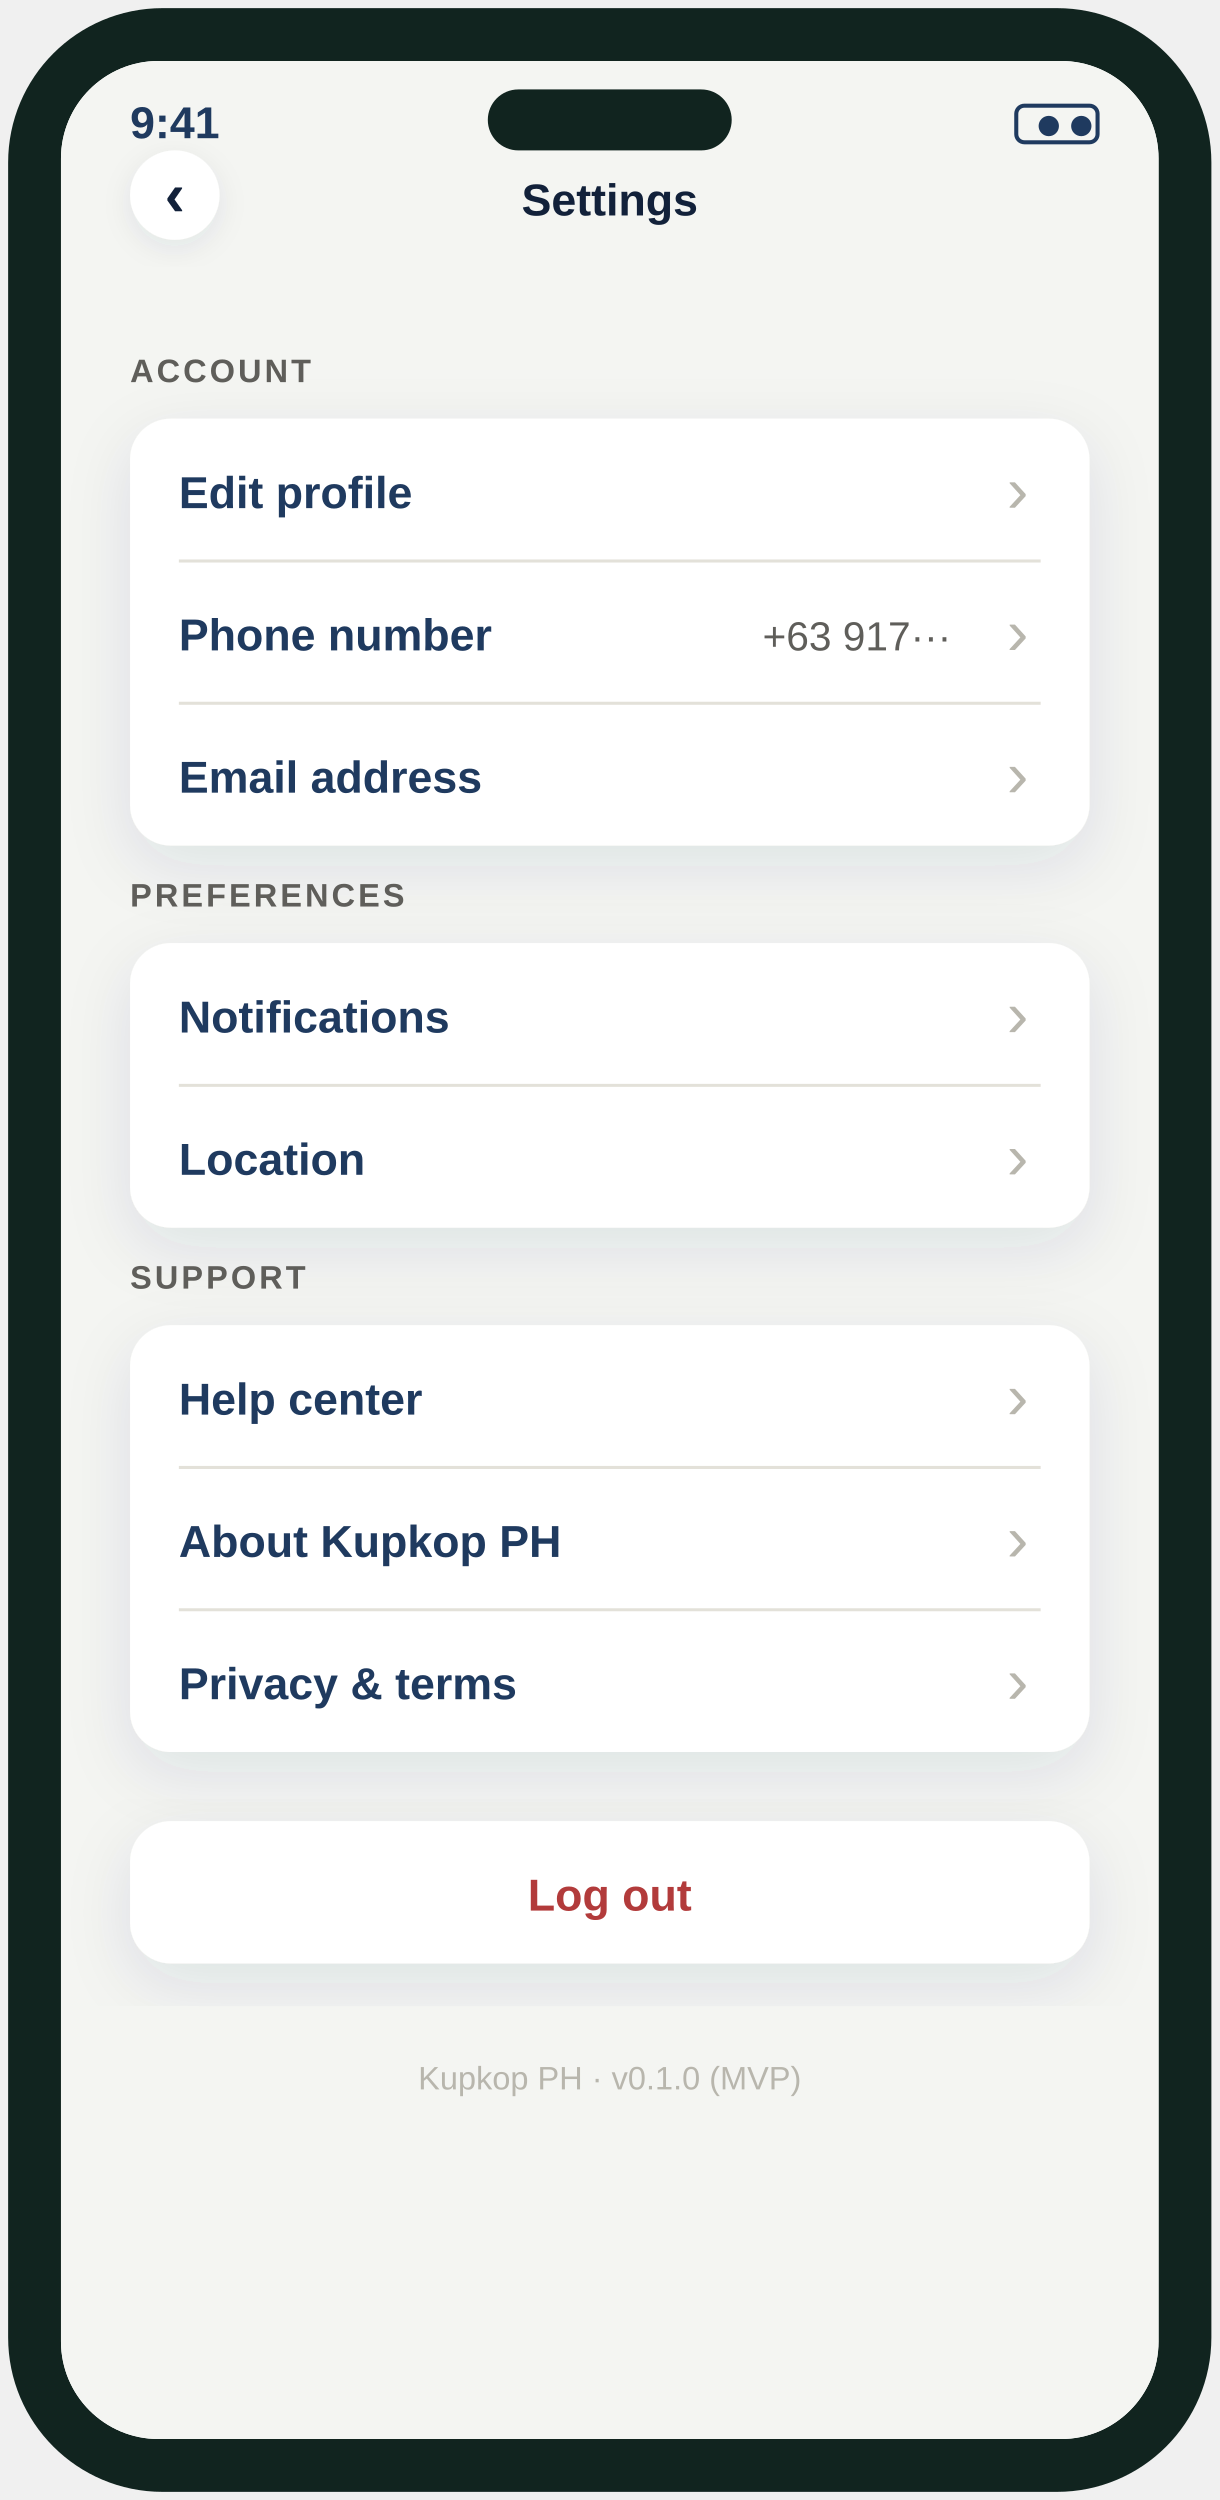
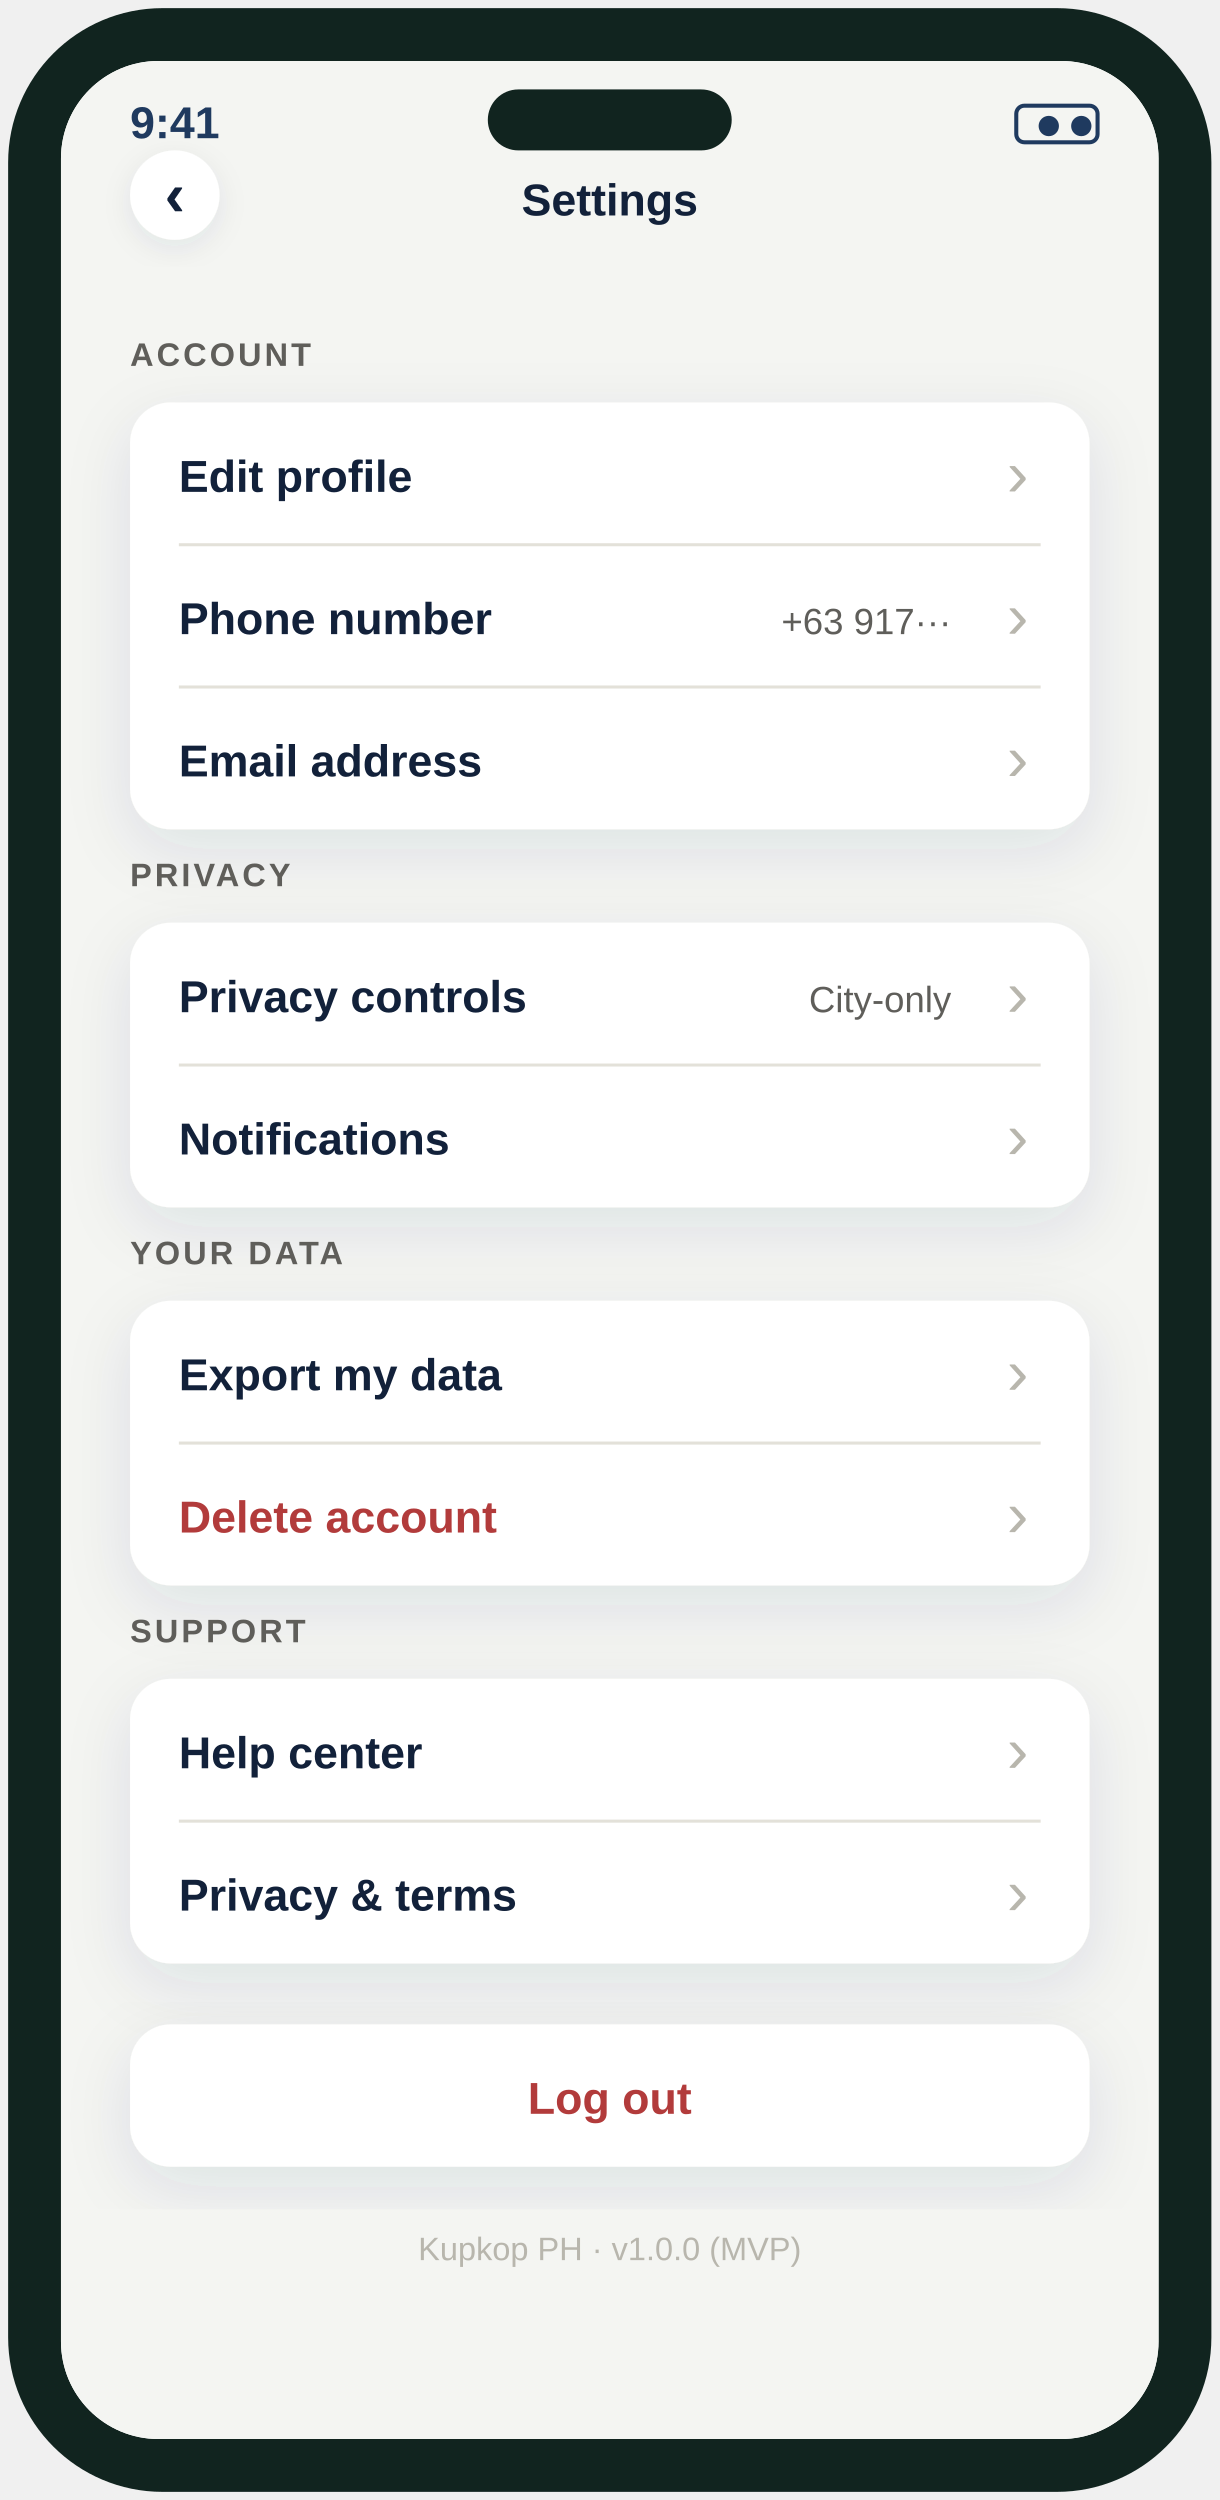
<svg xmlns="http://www.w3.org/2000/svg" width="600" height="1230" viewBox="0 0 600 1230">
  <rect x="4" y="4" width="592" height="1222" rx="76" fill="#11241f" />
  <rect x="30" y="30" width="540" height="1170" rx="48" fill="#ffffff" />
  <clipPath id="sc">
    <rect x="30" y="30" width="540" height="1170" rx="48" />
  </clipPath>
  <defs>
    <filter id="v2sh" x="-30%" y="-30%" width="160%" height="160%">
      <feDropShadow dx="0" dy="10" stdDeviation="16" flood-color="#1F3A5F" flood-opacity="0.10" />
    </filter>
    <filter id="v2soft" x="-30%" y="-30%" width="160%" height="160%">
      <feDropShadow dx="0" dy="4" stdDeviation="7" flood-color="#1F3A5F" flood-opacity="0.08" />
    </filter>
    <linearGradient id="v2btn" x1="0" y1="0" x2="0" y2="1">
      <stop offset="0" stop-color="#238383" />
      <stop offset="1" stop-color="#14504F" />
    </linearGradient>
    <linearGradient id="v2danger" x1="0" y1="0" x2="0" y2="1">
      <stop offset="0" stop-color="#C94A44" />
      <stop offset="1" stop-color="#9E322D" />
    </linearGradient>
    <linearGradient id="v2hero" x1="0" y1="0" x2="1" y2="1">
      <stop offset="0" stop-color="#1C6B6B" />
      <stop offset="1" stop-color="#11241F" />
    </linearGradient>
    <linearGradient id="v2fade" x1="0" y1="0" x2="0" y2="1">
      <stop offset="0" stop-color="#F4F5F2" stop-opacity="0" />
      <stop offset="0.5" stop-color="#F4F5F2" stop-opacity="0.9" />
      <stop offset="1" stop-color="#F4F5F2" />
    </linearGradient>
  </defs>
  <g clip-path="url(#sc)">
    <g transform="translate(30,30)">
      <rect width="540" height="1170" fill="#F4F5F2" />
      <text x="34" y="38" font-family="Arial, sans-serif" font-size="22" font-weight="700" fill="#1F3A5F" text-anchor="start" letter-spacing="0">9:41</text>
      <circle cx="486" cy="32" r="5" fill="#1F3A5F" />
      <circle cx="502" cy="32" r="5" fill="#1F3A5F" />
      <rect x="470" y="22" width="40" height="18" rx="4" fill="none" stroke="#1F3A5F" stroke-width="2" />
      <circle cx="56" cy="66" r="22" fill="#ffffff" filter="url(#v2soft)" />
      <text x="56" y="76" font-family="Arial, sans-serif" font-size="30" font-weight="700" fill="#12213A" text-anchor="middle" letter-spacing="0">‹</text>
      <text x="270" y="76" font-family="Arial, sans-serif" font-size="22" font-weight="800" fill="#12213A" text-anchor="middle" letter-spacing="0">Settings</text>
-       <text x="34" y="158" font-family="Arial, sans-serif" font-size="16" font-weight="700" fill="#5f5e5a" text-anchor="start" letter-spacing="1.5">ACCOUNT</text>
-       <rect x="34" y="176" width="472" height="210" rx="20" fill="#ffffff" filter="url(#v2sh)" />
-       <text x="58" y="220" font-family="Arial, sans-serif" font-size="22" font-weight="600" fill="#1F3A5F" text-anchor="start" letter-spacing="0">Edit profile</text>
-       <text x="476" y="222" font-family="Arial, sans-serif" font-size="32" font-weight="normal" fill="#b8b6ad" text-anchor="end" letter-spacing="0">›</text>
-       <line x1="58" y1="246" x2="482" y2="246" stroke="#e3e1d9" stroke-width="1.5" />
-       <text x="58" y="290" font-family="Arial, sans-serif" font-size="22" font-weight="600" fill="#1F3A5F" text-anchor="start" letter-spacing="0">Phone number</text>
-       <text x="438" y="290" font-family="Arial, sans-serif" font-size="20" font-weight="normal" fill="#5f5e5a" text-anchor="end" letter-spacing="0">+63 917···</text>
-       <text x="476" y="292" font-family="Arial, sans-serif" font-size="32" font-weight="normal" fill="#b8b6ad" text-anchor="end" letter-spacing="0">›</text>
-       <line x1="58" y1="316" x2="482" y2="316" stroke="#e3e1d9" stroke-width="1.5" />
-       <text x="58" y="360" font-family="Arial, sans-serif" font-size="22" font-weight="600" fill="#1F3A5F" text-anchor="start" letter-spacing="0">Email address</text>
-       <text x="476" y="362" font-family="Arial, sans-serif" font-size="32" font-weight="normal" fill="#b8b6ad" text-anchor="end" letter-spacing="0">›</text>
-       <text x="34" y="416" font-family="Arial, sans-serif" font-size="16" font-weight="700" fill="#5f5e5a" text-anchor="start" letter-spacing="1.5">PREFERENCES</text>
-       <rect x="34" y="434" width="472" height="140" rx="20" fill="#ffffff" filter="url(#v2sh)" />
-       <text x="58" y="478" font-family="Arial, sans-serif" font-size="22" font-weight="600" fill="#1F3A5F" text-anchor="start" letter-spacing="0">Notifications</text>
-       <text x="476" y="480" font-family="Arial, sans-serif" font-size="32" font-weight="normal" fill="#b8b6ad" text-anchor="end" letter-spacing="0">›</text>
-       <line x1="58" y1="504" x2="482" y2="504" stroke="#e3e1d9" stroke-width="1.5" />
-       <text x="58" y="548" font-family="Arial, sans-serif" font-size="22" font-weight="600" fill="#1F3A5F" text-anchor="start" letter-spacing="0">Location</text>
-       <text x="476" y="550" font-family="Arial, sans-serif" font-size="32" font-weight="normal" fill="#b8b6ad" text-anchor="end" letter-spacing="0">›</text>
-       <text x="34" y="604" font-family="Arial, sans-serif" font-size="16" font-weight="700" fill="#5f5e5a" text-anchor="start" letter-spacing="1.5">SUPPORT</text>
-       <rect x="34" y="622" width="472" height="210" rx="20" fill="#ffffff" filter="url(#v2sh)" />
-       <text x="58" y="666" font-family="Arial, sans-serif" font-size="22" font-weight="600" fill="#1F3A5F" text-anchor="start" letter-spacing="0">Help center</text>
-       <text x="476" y="668" font-family="Arial, sans-serif" font-size="32" font-weight="normal" fill="#b8b6ad" text-anchor="end" letter-spacing="0">›</text>
-       <line x1="58" y1="692" x2="482" y2="692" stroke="#e3e1d9" stroke-width="1.5" />
-       <text x="58" y="736" font-family="Arial, sans-serif" font-size="22" font-weight="600" fill="#1F3A5F" text-anchor="start" letter-spacing="0">About Kupkop PH</text>
-       <text x="476" y="738" font-family="Arial, sans-serif" font-size="32" font-weight="normal" fill="#b8b6ad" text-anchor="end" letter-spacing="0">›</text>
-       <line x1="58" y1="762" x2="482" y2="762" stroke="#e3e1d9" stroke-width="1.5" />
-       <text x="58" y="806" font-family="Arial, sans-serif" font-size="22" font-weight="600" fill="#1F3A5F" text-anchor="start" letter-spacing="0">Privacy &amp; terms</text>
-       <text x="476" y="808" font-family="Arial, sans-serif" font-size="32" font-weight="normal" fill="#b8b6ad" text-anchor="end" letter-spacing="0">›</text>
-       <rect x="34" y="866" width="472" height="70" rx="20" fill="#ffffff" filter="url(#v2sh)" />
-       <text x="270" y="910" font-family="Arial, sans-serif" font-size="22" font-weight="700" fill="#B23B3B" text-anchor="middle" letter-spacing="0">Log out</text>
-       <text x="270" y="998" font-family="Arial, sans-serif" font-size="16" font-weight="normal" fill="#b8b6ad" text-anchor="middle" letter-spacing="0">Kupkop PH · v0.1.0 (MVP)</text>
+       <text x="34" y="150" font-family="Arial, sans-serif" font-size="16" font-weight="700" fill="#5f5e5a" text-anchor="start" letter-spacing="1.5">ACCOUNT</text>
+       <rect x="34" y="168" width="472" height="210" rx="20" fill="#ffffff" filter="url(#v2sh)" />
+       <text x="58" y="212" font-family="Arial, sans-serif" font-size="22" font-weight="600" fill="#12213A" text-anchor="start" letter-spacing="0">Edit profile</text>
+       <text x="476" y="214" font-family="Arial, sans-serif" font-size="32" font-weight="normal" fill="#b8b6ad" text-anchor="end" letter-spacing="0">›</text>
+       <line x1="58" y1="238" x2="482" y2="238" stroke="#e3e1d9" stroke-width="1.5" />
+       <text x="58" y="282" font-family="Arial, sans-serif" font-size="22" font-weight="600" fill="#12213A" text-anchor="start" letter-spacing="0">Phone number</text>
+       <text x="438" y="282" font-family="Arial, sans-serif" font-size="18" font-weight="normal" fill="#5f5e5a" text-anchor="end" letter-spacing="0">+63 917···</text>
+       <text x="476" y="284" font-family="Arial, sans-serif" font-size="32" font-weight="normal" fill="#b8b6ad" text-anchor="end" letter-spacing="0">›</text>
+       <line x1="58" y1="308" x2="482" y2="308" stroke="#e3e1d9" stroke-width="1.5" />
+       <text x="58" y="352" font-family="Arial, sans-serif" font-size="22" font-weight="600" fill="#12213A" text-anchor="start" letter-spacing="0">Email address</text>
+       <text x="476" y="354" font-family="Arial, sans-serif" font-size="32" font-weight="normal" fill="#b8b6ad" text-anchor="end" letter-spacing="0">›</text>
+       <text x="34" y="406" font-family="Arial, sans-serif" font-size="16" font-weight="700" fill="#5f5e5a" text-anchor="start" letter-spacing="1.5">PRIVACY</text>
+       <rect x="34" y="424" width="472" height="140" rx="20" fill="#ffffff" filter="url(#v2sh)" />
+       <text x="58" y="468" font-family="Arial, sans-serif" font-size="22" font-weight="600" fill="#12213A" text-anchor="start" letter-spacing="0">Privacy controls</text>
+       <text x="438" y="468" font-family="Arial, sans-serif" font-size="18" font-weight="normal" fill="#5f5e5a" text-anchor="end" letter-spacing="0">City-only</text>
+       <text x="476" y="470" font-family="Arial, sans-serif" font-size="32" font-weight="normal" fill="#b8b6ad" text-anchor="end" letter-spacing="0">›</text>
+       <line x1="58" y1="494" x2="482" y2="494" stroke="#e3e1d9" stroke-width="1.5" />
+       <text x="58" y="538" font-family="Arial, sans-serif" font-size="22" font-weight="600" fill="#12213A" text-anchor="start" letter-spacing="0">Notifications</text>
+       <text x="476" y="540" font-family="Arial, sans-serif" font-size="32" font-weight="normal" fill="#b8b6ad" text-anchor="end" letter-spacing="0">›</text>
+       <text x="34" y="592" font-family="Arial, sans-serif" font-size="16" font-weight="700" fill="#5f5e5a" text-anchor="start" letter-spacing="1.5">YOUR DATA</text>
+       <rect x="34" y="610" width="472" height="140" rx="20" fill="#ffffff" filter="url(#v2sh)" />
+       <text x="58" y="654" font-family="Arial, sans-serif" font-size="22" font-weight="600" fill="#12213A" text-anchor="start" letter-spacing="0">Export my data</text>
+       <text x="476" y="656" font-family="Arial, sans-serif" font-size="32" font-weight="normal" fill="#b8b6ad" text-anchor="end" letter-spacing="0">›</text>
+       <line x1="58" y1="680" x2="482" y2="680" stroke="#e3e1d9" stroke-width="1.5" />
+       <text x="58" y="724" font-family="Arial, sans-serif" font-size="22" font-weight="600" fill="#B23B3B" text-anchor="start" letter-spacing="0">Delete account</text>
+       <text x="476" y="726" font-family="Arial, sans-serif" font-size="32" font-weight="normal" fill="#b8b6ad" text-anchor="end" letter-spacing="0">›</text>
+       <text x="34" y="778" font-family="Arial, sans-serif" font-size="16" font-weight="700" fill="#5f5e5a" text-anchor="start" letter-spacing="1.5">SUPPORT</text>
+       <rect x="34" y="796" width="472" height="140" rx="20" fill="#ffffff" filter="url(#v2sh)" />
+       <text x="58" y="840" font-family="Arial, sans-serif" font-size="22" font-weight="600" fill="#12213A" text-anchor="start" letter-spacing="0">Help center</text>
+       <text x="476" y="842" font-family="Arial, sans-serif" font-size="32" font-weight="normal" fill="#b8b6ad" text-anchor="end" letter-spacing="0">›</text>
+       <line x1="58" y1="866" x2="482" y2="866" stroke="#e3e1d9" stroke-width="1.5" />
+       <text x="58" y="910" font-family="Arial, sans-serif" font-size="22" font-weight="600" fill="#12213A" text-anchor="start" letter-spacing="0">Privacy &amp; terms</text>
+       <text x="476" y="912" font-family="Arial, sans-serif" font-size="32" font-weight="normal" fill="#b8b6ad" text-anchor="end" letter-spacing="0">›</text>
+       <rect x="34" y="966" width="472" height="70" rx="20" fill="#ffffff" filter="url(#v2sh)" />
+       <text x="270" y="1010" font-family="Arial, sans-serif" font-size="22" font-weight="700" fill="#B23B3B" text-anchor="middle" letter-spacing="0">Log out</text>
+       <text x="270" y="1082" font-family="Arial, sans-serif" font-size="16" font-weight="normal" fill="#b8b6ad" text-anchor="middle" letter-spacing="0">Kupkop PH · v1.0.0 (MVP)</text>
    </g>
  </g>
  <rect x="240" y="44" width="120" height="30" rx="15" fill="#11241f" />
</svg>
